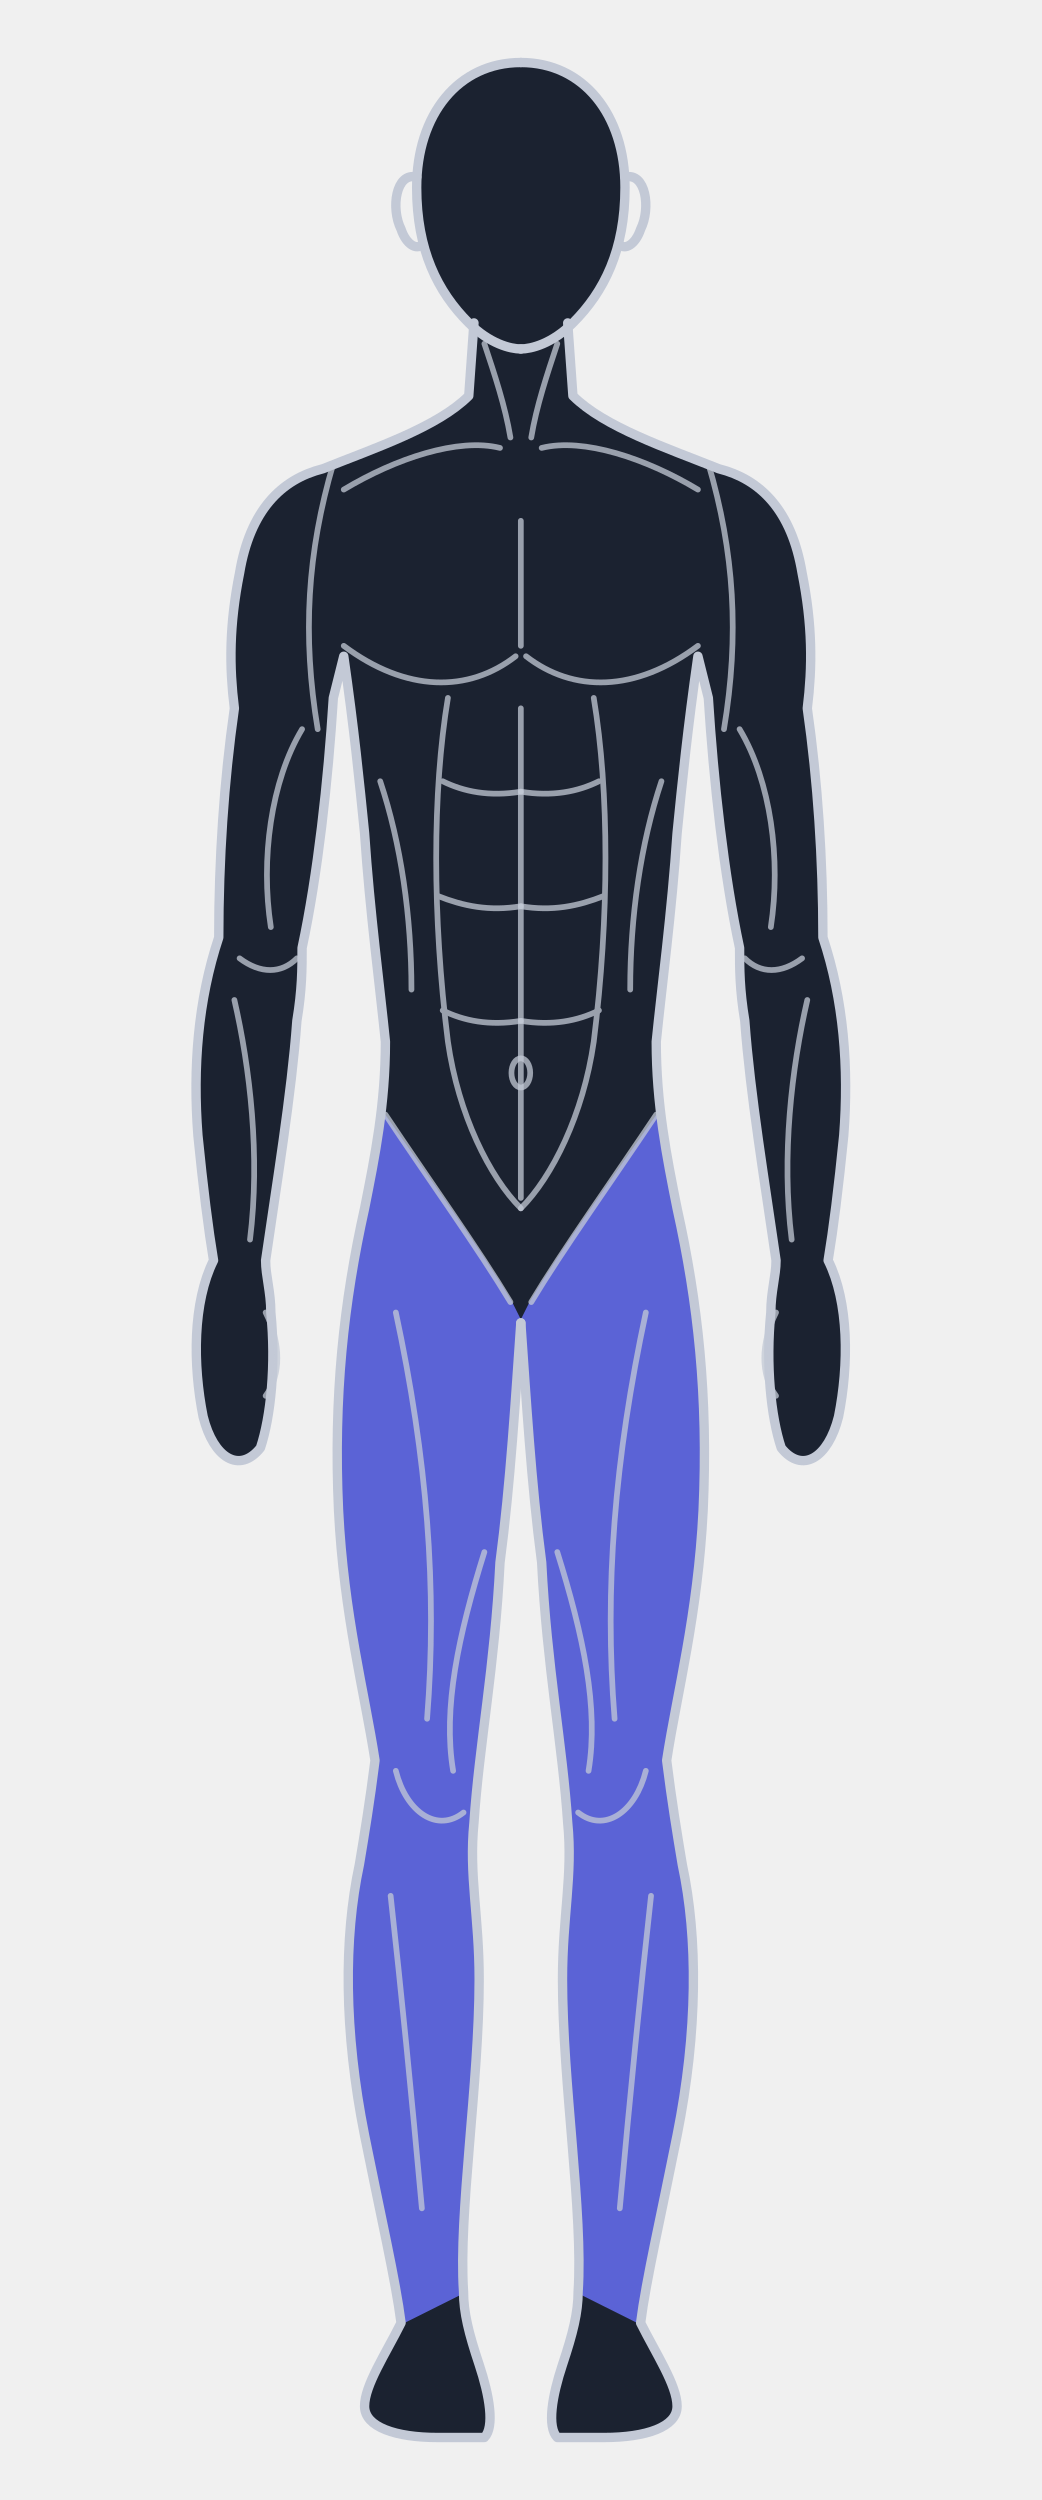
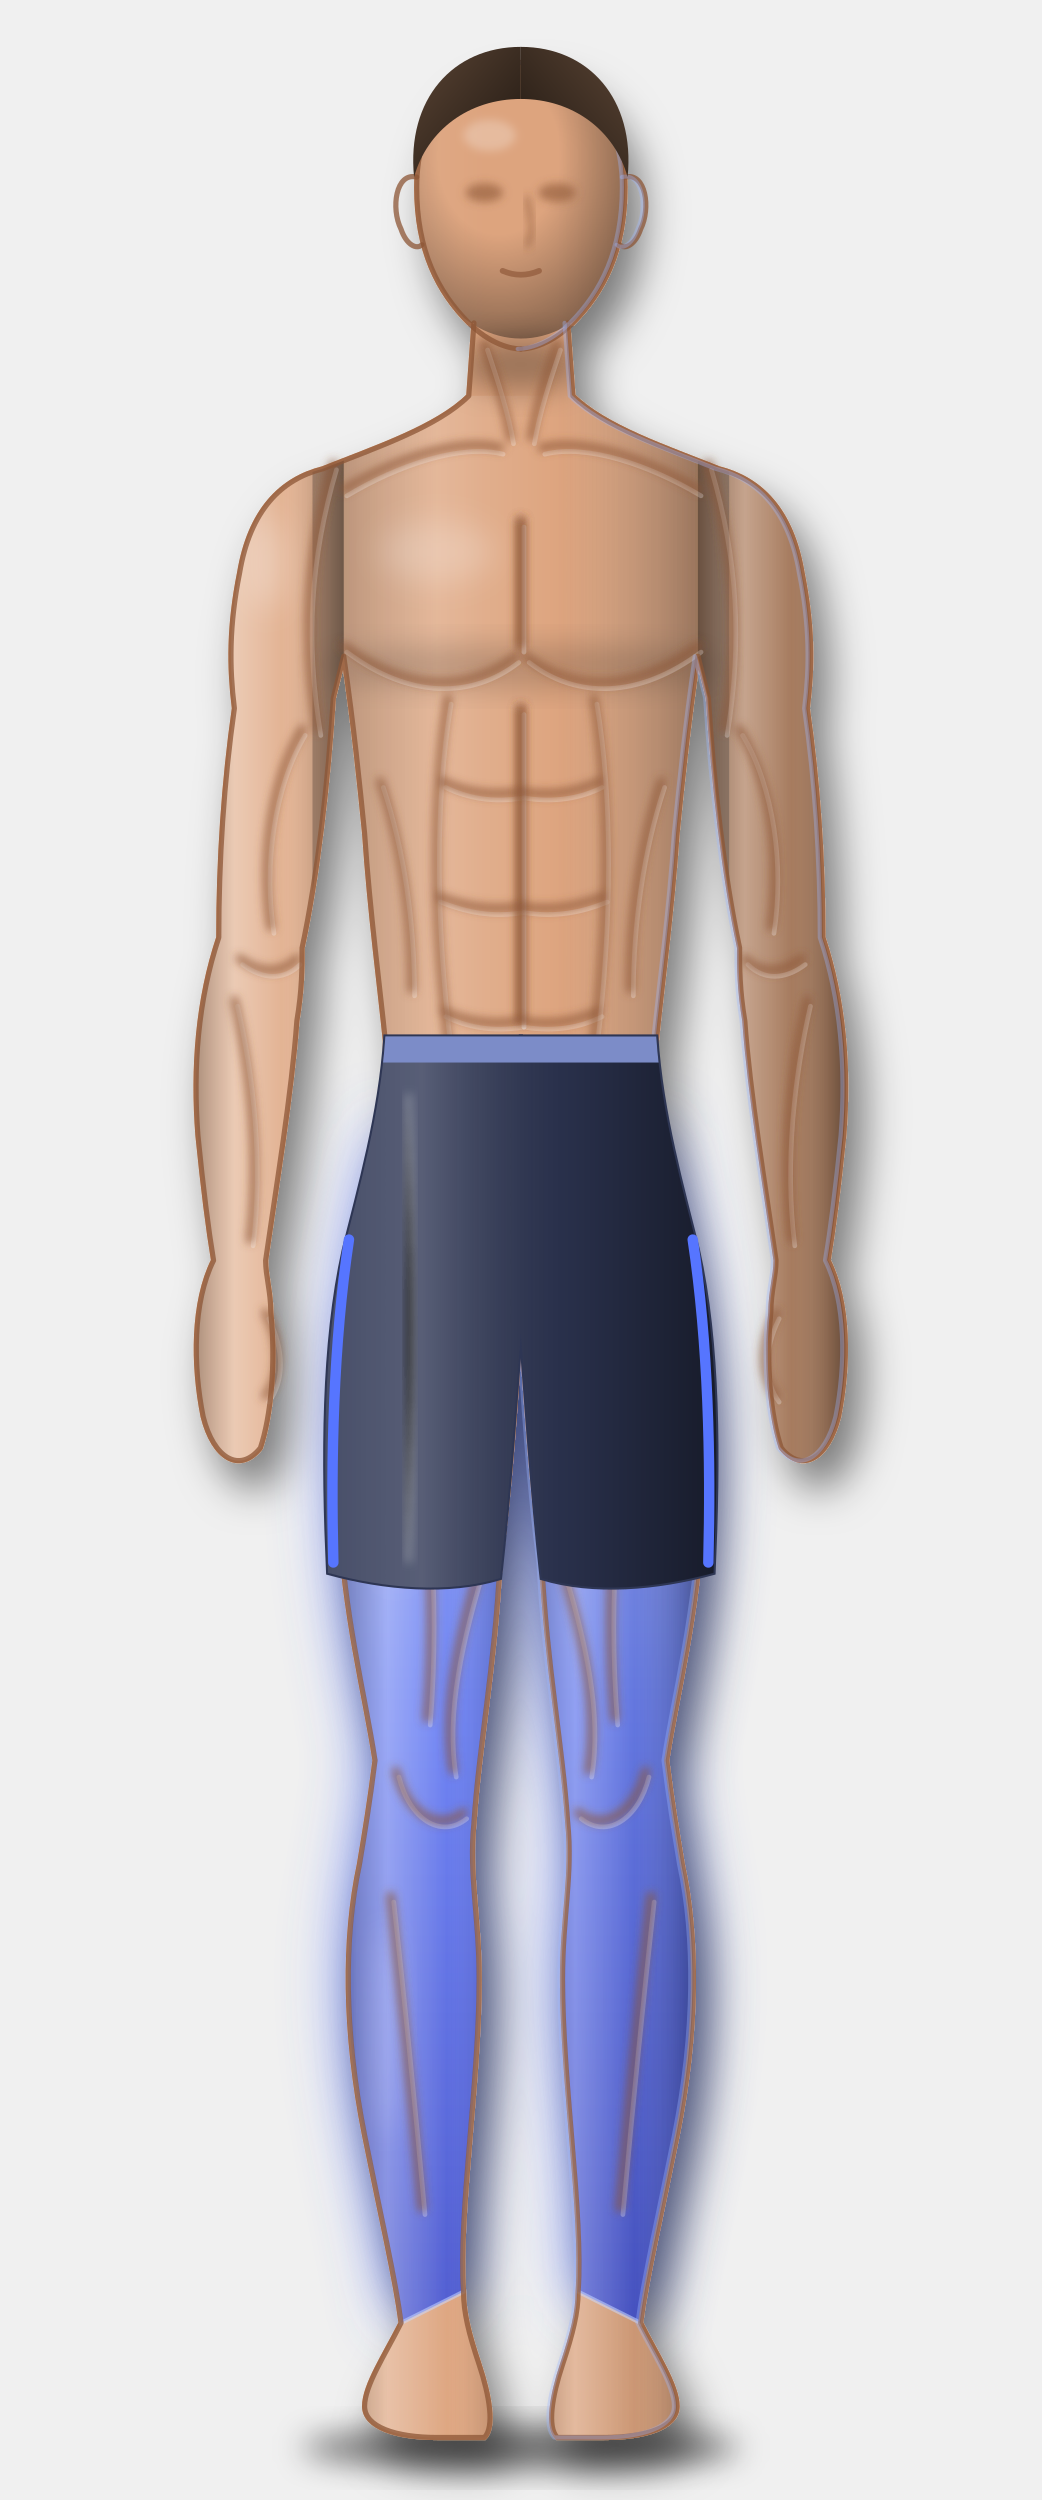
- <svg xmlns="http://www.w3.org/2000/svg" viewBox="0 0 200 480" width="200" height="480" role="img" aria-label="Body outline with the legs highlighted">
-   <style>
-     .fill { fill: #1b2230; stroke: #1b2230; stroke-width: 1; }
-     .highlight { fill: #5b63d6; stroke: #5b63d6; stroke-width: 0.6; }
-     .outline { fill: none; stroke: #c3c9d6; stroke-width: 1.8; stroke-linecap: round; stroke-linejoin: round; }
-     .detail { fill: none; stroke: #c3c9d6; stroke-width: 1.1; stroke-linecap: round; stroke-linejoin: round; opacity: 0.75; }
-   </style>
+ <svg xmlns="http://www.w3.org/2000/svg" xmlns:xlink="http://www.w3.org/1999/xlink" width="400" height="960" viewBox="0 0 200 480" role="img" aria-label="Shaded athletic body with the legs highlighted in glowing blue">
  <defs>
-     <path id="body-fill" d="M100 12 C88 12 80 22 80 36 C80 48 84 56 90 62 L91 62 L90 76       C84 82 72 86 62 90 C54 92 48 98 46 110 C44 120 44 128 45 136 C43 150 42 165 42 180       C38 192 37 205 38 218 C39 228 40 236 41 242 C37 250 37 262 39 272 C41 280 46 283 50 278       C52 272 53 262 52 252 C52 248 51 245 51 242 C53 228 56 210 57 196 C58 190 58 186 58 182       C61 168 63 150 64 134 L66 126 C68 140 69 150 70 160 C71 175 73 190 74 200       C74 212 72 222 70 232 C66 250 64 268 65 290 C66 310 70 325 72 338 C71 346 70 352 69 358       C66 372 66 390 70 410 C73 425 76 438 77 446 C74 452 70 458 70 462 C70 466 76 468 84 468       L93 468 C95 466 94 460 92 454 C90 448 89 444 89 440 C88 425 92 400 92 380       C92 368 90 360 91 350 C92 335 95 320 96 300 C98 285 99 268 100 254 Z" />
-     <path id="arm-area" d="M64 89 C55 92 48 98 46 110 C44 120 44 128 45 136 C43 150 42 165 42 180       C38 192 37 205 38 218 C39 228 40 236 41 242 L51 242 C53 228 56 210 57 196       C58 190 58 186 58 182 C60 168 61 152 61 140 C58 122 59 106 64 89 Z" />
-     <path id="leg-area" d="M73.6 214 C73 222 71.5 228 70 232 C66 250 64 268 65 290 C66 310 70 325 72 338       C71 346 70 352 69 358 C66 372 66 390 70 410 C73 425 76 438 77 446 L89 440       C88 425 92 400 92 380 C92 368 90 360 91 350 C92 335 95 320 96 300 C98 285 99 268 100 254       L98 250 C92 240 82 226 73.6 214 Z" />
-     <path id="chest-area" d="M100 87 L96 86 C88 84 76 88 66 94 L62 97 C60 106 59 116 60 122 L66 124       C78 133 90 133 99 126 L100 126 Z" />
-     <path id="core-area" d="M100 126 L99 126 C90 133 78 133 66 124 L66 126 C68 140 69 150 70 160       C71 175 73 190 74 200 C74 206 73.8 210 73.6 214 C82 226 92 240 98 250 L100 252 Z" />
-     <g id="half-outline">
+     <path id="body-fill" d="M100 12 C88 12 80 22 80 36 C80 48 84 56 90 62 L91 62 L90 76 C84 82 72 86 62 90 C54 92 48 98 46 110 C44 120 44 128 45 136 C43 150 42 165 42 180 C38 192 37 205 38 218 C39 228 40 236 41 242 C37 250 37 262 39 272 C41 280 46 283 50 278 C52 272 53 262 52 252 C52 248 51 245 51 242 C53 228 56 210 57 196 C58 190 58 186 58 182 C61 168 63 150 64 134 L66 126 C68 140 69 150 70 160 C71 175 73 190 74 200 C74 212 72 222 70 232 C66 250 64 268 65 290 C66 310 70 325 72 338 C71 346 70 352 69 358 C66 372 66 390 70 410 C73 425 76 438 77 446 C74 452 70 458 70 462 C70 466 76 468 84 468 L93 468 C95 466 94 460 92 454 C90 448 89 444 89 440 C88 425 92 400 92 380 C92 368 90 360 91 350 C92 335 95 320 96 300 C98 285 99 268 100 254 Z" />
+     <path id="arm-area" d="M64 89 C55 92 48 98 46 110 C44 120 44 128 45 136 C43 150 42 165 42 180 C38 192 37 205 38 218 C39 228 40 236 41 242 L51 242 C53 228 56 210 57 196 C58 190 58 186 58 182 C60 168 61 152 61 140 C58 122 59 106 64 89 Z" />
+     <path id="leg-area" d="M73.6 214 C73 222 71.5 228 70 232 C66 250 64 268 65 290 C66 310 70 325 72 338 C71 346 70 352 69 358 C66 372 66 390 70 410 C73 425 76 438 77 446 L89 440 C88 425 92 400 92 380 C92 368 90 360 91 350 C92 335 95 320 96 300 C98 285 99 268 100 254 L98 250 C92 240 82 226 73.6 214 Z" />
+     <path id="chest-area" d="M100 87 L96 86 C88 84 76 88 66 94 L62 97 C60 106 59 116 60 122 L66 124 C78 133 90 133 99 126 L100 126 Z" />
+     <path id="core-area" d="M100 126 L99 126 C90 133 78 133 66 124 L66 126 C68 140 69 150 70 160 C71 175 73 190 74 200 C74 206 73.8 210 73.6 214 C82 226 92 240 98 250 L100 252 Z" />
+     <path id="shorts-half" d="M100 199 L74 199 C73 214 69 228 66 240 C62 258 62 280 63 302 C74 305 86 306 96 303 C98 285 99 268 100 256 Z" />
+     <path id="hair-half" d="M100 9 C87 9 78 19 79.5 34 C82 25 90 19 100 19 Z" />
+     <clipPath id="bodyClip">
+       <use xlink:href="#body-fill" />
+       <use xlink:href="#body-fill" transform="translate(200 0) scale(-1 1)" />
+     </clipPath>
+     <clipPath id="shortsClip">
+       <use xlink:href="#shorts-half" />
+       <use xlink:href="#shorts-half" transform="translate(200 0) scale(-1 1)" />
+     </clipPath>
+     <g id="half-outline" fill="none" stroke-linecap="round" stroke-linejoin="round">
      <path d="M100 12 C88 12 80 22 80 36 C80 48 84 56 90 62 C94 66 98 67 100 67" />
      <path d="M80 34 C76 33 75 40 77 44 C78 47 80 48 81 47" />
-       <path d="M91 62 L90 76 C84 82 72 86 62 90 C54 92 48 98 46 110 C44 120 44 128 45 136         C43 150 42 165 42 180 C38 192 37 205 38 218 C39 228 40 236 41 242         C37 250 37 262 39 272 C41 280 46 283 50 278 C52 272 53 262 52 252 C52 248 51 245 51 242         C53 228 56 210 57 196 C58 190 58 186 58 182 C61 168 63 150 64 134 L66 126         C68 140 69 150 70 160 C71 175 73 190 74 200 C74 212 72 222 70 232         C66 250 64 268 65 290 C66 310 70 325 72 338 C71 346 70 352 69 358         C66 372 66 390 70 410 C73 425 76 438 77 446 C74 452 70 458 70 462         C70 466 76 468 84 468 L93 468 C95 466 94 460 92 454 C90 448 89 444 89 440         C88 425 92 400 92 380 C92 368 90 360 91 350 C92 335 95 320 96 300 C98 285 99 268 100 254" />
+       <path d="M91 62 L90 76 C84 82 72 86 62 90 C54 92 48 98 46 110 C44 120 44 128 45 136 C43 150 42 165 42 180 C38 192 37 205 38 218 C39 228 40 236 41 242 C37 250 37 262 39 272 C41 280 46 283 50 278 C52 272 53 262 52 252 C52 248 51 245 51 242 C53 228 56 210 57 196 C58 190 58 186 58 182 C61 168 63 150 64 134 L66 126 C68 140 69 150 70 160 C71 175 73 190 74 200 C74 212 72 222 70 232 C66 250 64 268 65 290 C66 310 70 325 72 338 C71 346 70 352 69 358 C66 372 66 390 70 410 C73 425 76 438 77 446 C74 452 70 458 70 462 C70 466 76 468 84 468 L93 468 C95 466 94 460 92 454 C90 448 89 444 89 440 C88 425 92 400 92 380 C92 368 90 360 91 350 C92 335 95 320 96 300 C98 285 99 268 100 254" />
    </g>
-     <g id="half-details">
+     <g id="half-details" fill="none" stroke-linecap="round" stroke-linejoin="round">
      <path d="M93 66 C95 72 97 78 98 84" />
      <path d="M96 86 C88 84 76 88 66 94" />
      <path d="M61 140 C58 122 59 106 64 89" />
      <path d="M99 126 C90 133 78 133 66 124" />
      <path d="M58 140 C52 150 50 165 52 178" />
      <path d="M46 184 C50 187 54 187 57 184" />
      <path d="M45 192 C48 205 50 222 48 238" />
      <path d="M51 252 C54 258 54 264 51 268" />
      <path d="M86 134 C83 152 83 176 86 200 C88 214 94 226 100 232" />
      <path d="M100 152 C94 153 89 152 85 150" />
      <path d="M100 174 C94 175 89 174 84 172" />
      <path d="M100 196 C94 197 89 196 85 194" />
      <path d="M73 150 C77 162 79 176 79 190" />
-       <path d="M74 214 C82 226 92 240 98 250" />
      <path d="M76 252 C82 280 84 305 82 330" />
      <path d="M93 298 C88 314 85 328 87 340" />
      <path d="M76 340 C78 348 84 352 89 348" />
      <path d="M75 364 C77 382 79 402 81 424" />
+       <path d="M100 100 L100 124 M100 136 L100 196" />
    </g>
+     <linearGradient id="hl" x1="0" y1="0" x2="0" y2="1">
+       <stop offset="0" stop-color="#9DB8FF" />
+       <stop offset="0.5" stop-color="#5D7BFF" />
+       <stop offset="1" stop-color="#3A4FD8" />
+     </linearGradient>
+     <linearGradient id="light" x1="30" y1="0" x2="170" y2="0" gradientUnits="userSpaceOnUse">
+       <stop offset="0" stop-color="#FFFFFF" stop-opacity="0.28" />
+       <stop offset="0.45" stop-color="#FFFFFF" stop-opacity="0" />
+       <stop offset="0.55" stop-color="#000000" stop-opacity="0" />
+       <stop offset="1" stop-color="#000000" stop-opacity="0.35" />
+     </linearGradient>
+     <linearGradient id="cyl" x1="0" y1="0" x2="1" y2="0">
+       <stop offset="0" stop-color="#000000" stop-opacity="0.32" />
+       <stop offset="0.3" stop-color="#FFFFFF" stop-opacity="0.26" />
+       <stop offset="0.6" stop-color="#FFFFFF" stop-opacity="0" />
+       <stop offset="0.85" stop-color="#000000" stop-opacity="0.15" />
+       <stop offset="1" stop-color="#000000" stop-opacity="0.42" />
+     </linearGradient>
+     <linearGradient id="cylSoft" x1="0" y1="0" x2="1" y2="0">
+       <stop offset="0" stop-color="#000000" stop-opacity="0.25" />
+       <stop offset="0.3" stop-color="#FFFFFF" stop-opacity="0.18" />
+       <stop offset="0.6" stop-color="#FFFFFF" stop-opacity="0" />
+       <stop offset="1" stop-color="#000000" stop-opacity="0.3" />
+     </linearGradient>
+     <radialGradient id="headShade" cx="0.4" cy="0.35" r="0.7">
+       <stop offset="0.4" stop-color="#000000" stop-opacity="0" />
+       <stop offset="1" stop-color="#000000" stop-opacity="0.4" />
+     </radialGradient>
+     <linearGradient id="shortsShade" x1="62" y1="0" x2="138" y2="0" gradientUnits="userSpaceOnUse">
+       <stop offset="0" stop-color="#FFFFFF" stop-opacity="0.12" />
+       <stop offset="0.25" stop-color="#FFFFFF" stop-opacity="0.2" />
+       <stop offset="0.6" stop-color="#000000" stop-opacity="0.1" />
+       <stop offset="1" stop-color="#000000" stop-opacity="0.5" />
+     </linearGradient>
+     <linearGradient id="hair" x1="0" y1="0" x2="1" y2="1">
+       <stop offset="0" stop-color="#5A4434" />
+       <stop offset="1" stop-color="#1E1610" />
+     </linearGradient>
+     <filter id="glow" x="-50%" y="-50%" width="200%" height="200%">
+       <feGaussianBlur stdDeviation="6" />
+     </filter>
+     <filter id="soft" x="-50%" y="-50%" width="200%" height="200%">
+       <feGaussianBlur stdDeviation="0.8" />
+     </filter>
+     <filter id="softMd" x="-50%" y="-50%" width="200%" height="200%">
+       <feGaussianBlur stdDeviation="3" />
+     </filter>
+     <filter id="drop" x="-30%" y="-30%" width="160%" height="160%">
+       <feDropShadow dx="3" dy="5" stdDeviation="4" flood-color="#000000" flood-opacity="0.5" />
+     </filter>
  </defs>
-   <use class="fill" href="#body-fill" />
-   <use class="fill" href="#body-fill" transform="translate(200 0) scale(-1 1)" />
-   <use class="highlight" href="#leg-area" />
-   <use class="highlight" href="#leg-area" transform="translate(200 0) scale(-1 1)" />
-   <use class="outline" href="#half-outline" />
-   <use class="outline" href="#half-outline" transform="translate(200 0) scale(-1 1)" />
-   <use class="detail" href="#half-details" />
-   <use class="detail" href="#half-details" transform="translate(200 0) scale(-1 1)" />
-   <path class="detail" d="M100 100 L100 124 M100 136 L100 230" />
-   <ellipse class="detail" cx="100" cy="206" rx="1.8" ry="2.8" />
+   <ellipse cx="100" cy="470" rx="42" ry="4" fill="#000000" fill-opacity="0.55" filter="url(#softMd)" />
+   <g fill="#5675FF" fill-opacity="0.85" filter="url(#glow)">
+     <use xlink:href="#leg-area" />
+     <use xlink:href="#leg-area" transform="translate(200 0) scale(-1 1)" />
+   </g>
+   <g filter="url(#drop)">
+     <use xlink:href="#body-fill" fill="#DDA47E" stroke="#DDA47E" stroke-width="1" />
+     <use xlink:href="#body-fill" fill="#DDA47E" stroke="#DDA47E" stroke-width="1" transform="translate(200 0) scale(-1 1)" />
+   </g>
+   <g fill="url(#hl)" fill-opacity="0.9">
+     <use xlink:href="#leg-area" />
+     <use xlink:href="#leg-area" transform="translate(200 0) scale(-1 1)" />
+   </g>
+   <g clip-path="url(#bodyClip)">
+     <rect x="0" y="0" width="200" height="480" fill="url(#light)" />
+     <rect x="60" y="76" width="80" height="182" fill="url(#cylSoft)" />
+     <rect x="36" y="88" width="30" height="196" fill="url(#cyl)" />
+     <rect x="134" y="88" width="30" height="196" fill="url(#cyl)" />
+     <rect x="63" y="228" width="38" height="244" fill="url(#cyl)" />
+     <rect x="99" y="228" width="38" height="244" fill="url(#cyl)" />
+     <ellipse cx="100" cy="38" rx="21" ry="27" fill="url(#headShade)" />
+     <ellipse cx="100" cy="70" rx="12" ry="5" fill="#000000" fill-opacity="0.3" filter="url(#softMd)" />
+     <ellipse cx="84" cy="106" rx="11" ry="6" fill="#FFFFFF" fill-opacity="0.22" filter="url(#softMd)" />
+     <ellipse cx="51" cy="108" rx="4" ry="9" fill="#FFFFFF" fill-opacity="0.25" filter="url(#softMd)" />
+     <ellipse cx="76" cy="282" rx="4" ry="22" fill="#FFFFFF" fill-opacity="0.16" filter="url(#softMd)" />
+     <ellipse cx="74" cy="390" rx="3" ry="20" fill="#FFFFFF" fill-opacity="0.16" filter="url(#softMd)" />
+     <ellipse cx="100" cy="128" rx="38" ry="4" fill="#000000" fill-opacity="0.18" filter="url(#softMd)" />
+   </g>
+   <g fill="none" stroke="#C9D7FF" stroke-opacity="0.55" stroke-width="0.8">
+     <use xlink:href="#leg-area" />
+     <use xlink:href="#leg-area" transform="translate(200 0) scale(-1 1)" />
+   </g>
+   <use xlink:href="#half-details" stroke="#FFFFFF" stroke-opacity="0.28" stroke-width="0.9" transform="translate(0.6 1.2)" />
+   <use xlink:href="#half-details" stroke="#FFFFFF" stroke-opacity="0.28" stroke-width="0.9" transform="translate(200.6 1.2) scale(-1 1)" />
+   <use xlink:href="#half-details" stroke="#8C5536" stroke-opacity="0.7" stroke-width="1.6" filter="url(#soft)" />
+   <use xlink:href="#half-details" stroke="#8C5536" stroke-opacity="0.7" stroke-width="1.6" filter="url(#soft)" transform="translate(200 0) scale(-1 1)" />
+   <ellipse cx="100" cy="206" rx="1.6" ry="2.6" fill="#8C5536" fill-opacity="0.7" />
+   <use xlink:href="#half-outline" stroke="#8C5536" stroke-opacity="0.75" stroke-width="1" />
+   <use xlink:href="#half-outline" stroke="#8C5536" stroke-opacity="0.75" stroke-width="1" transform="translate(200 0) scale(-1 1)" />
+   <use xlink:href="#half-outline" stroke="#9DB8FF" stroke-opacity="0.35" stroke-width="0.8" transform="translate(199.4 0) scale(-1 1)" />
+   <g>
+     <use xlink:href="#shorts-half" fill="#2E3654" stroke="#2E3654" stroke-width="0.8" />
+     <use xlink:href="#shorts-half" fill="#2E3654" stroke="#2E3654" stroke-width="0.8" transform="translate(200 0) scale(-1 1)" />
+     <g clip-path="url(#shortsClip)">
+       <rect x="60" y="196" width="80" height="112" fill="url(#shortsShade)" />
+       <rect x="60" y="196" width="80" height="8" fill="#7C8CC8" />
+       <rect x="60" y="197" width="40" height="1.5" fill="#FFFFFF" fill-opacity="0.45" />
+       <path d="M100 206 L100 254" stroke="#0B0F1C" stroke-opacity="0.6" stroke-width="1.4" filter="url(#soft)" />
+       <path d="M78 210 C80 240 80 270 78 300" stroke="#FFFFFF" stroke-opacity="0.15" stroke-width="3" filter="url(#soft)" />
+     </g>
+     <path d="M67 238 C64 258 63.5 280 64 300" fill="none" stroke="#5675FF" stroke-width="2" stroke-linecap="round" />
+     <path d="M133 238 C136 258 136.5 280 136 300" fill="none" stroke="#5675FF" stroke-width="2" stroke-linecap="round" />
+   </g>
+   <use xlink:href="#hair-half" fill="url(#hair)" />
+   <use xlink:href="#hair-half" fill="url(#hair)" transform="translate(200 0) scale(-1 1)" />
+   <ellipse cx="93" cy="37" rx="3.6" ry="1.8" fill="#8C5536" fill-opacity="0.6" filter="url(#soft)" />
+   <ellipse cx="107" cy="37" rx="3.6" ry="1.8" fill="#8C5536" fill-opacity="0.6" filter="url(#soft)" />
+   <path d="M101 38 C102 42 103 45 101 47" fill="none" stroke="#8C5536" stroke-opacity="0.6" stroke-width="1.1" stroke-linecap="round" filter="url(#soft)" />
+   <path d="M96.5 52 Q100 53.5 103.5 52" fill="none" stroke="#8C5536" stroke-opacity="0.65" stroke-width="1.1" stroke-linecap="round" />
+   <ellipse cx="94" cy="26" rx="5" ry="3" fill="#FFFFFF" fill-opacity="0.25" filter="url(#soft)" />
</svg>
